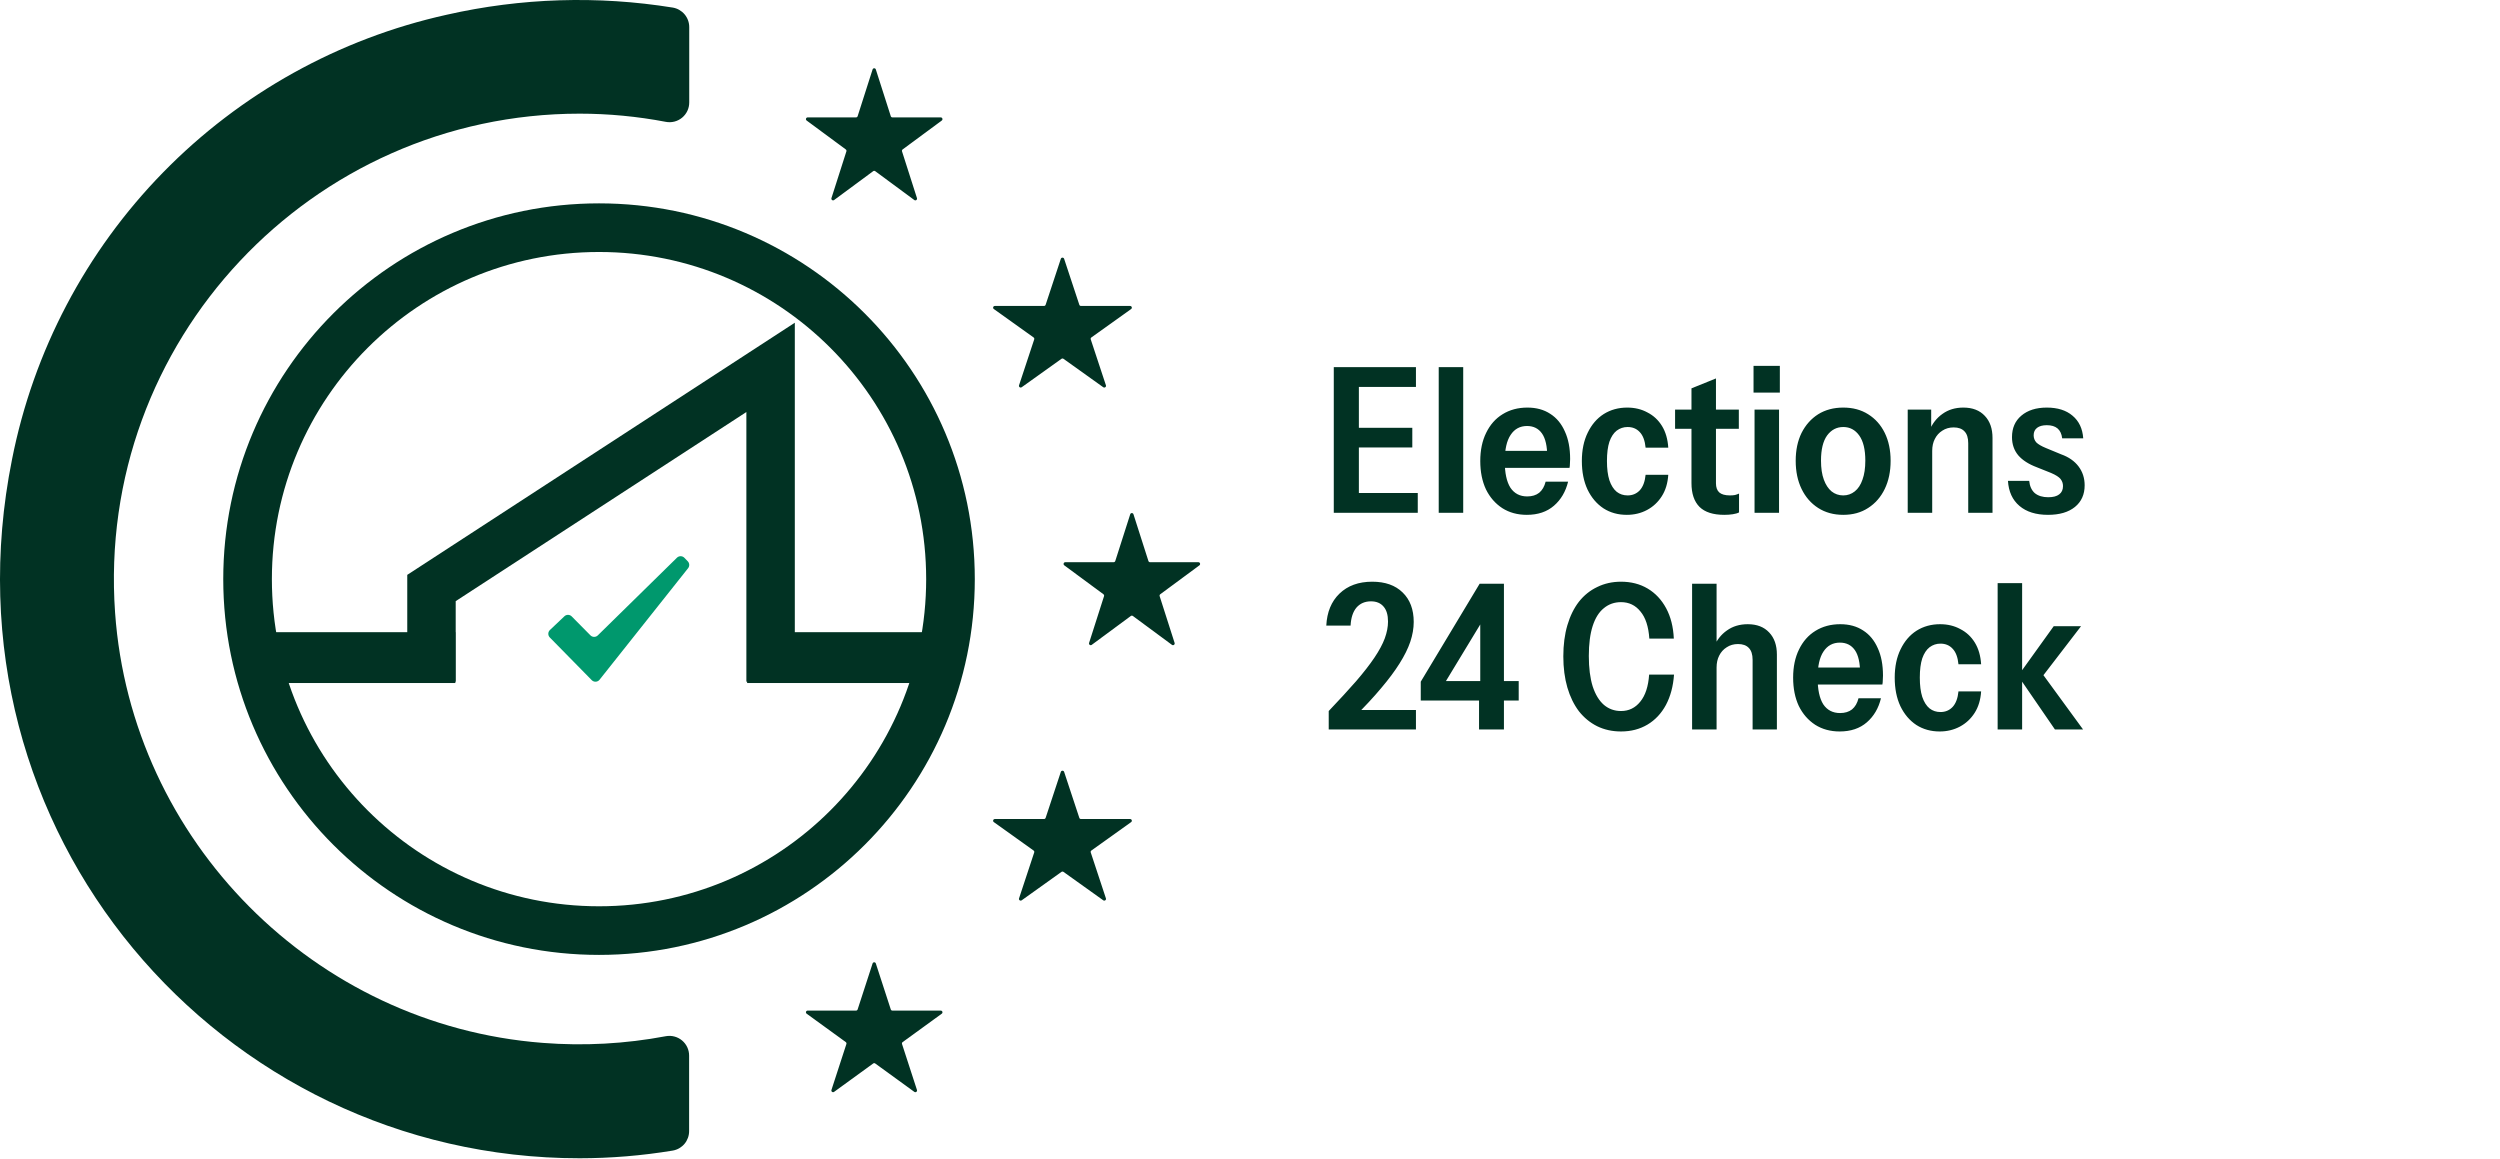
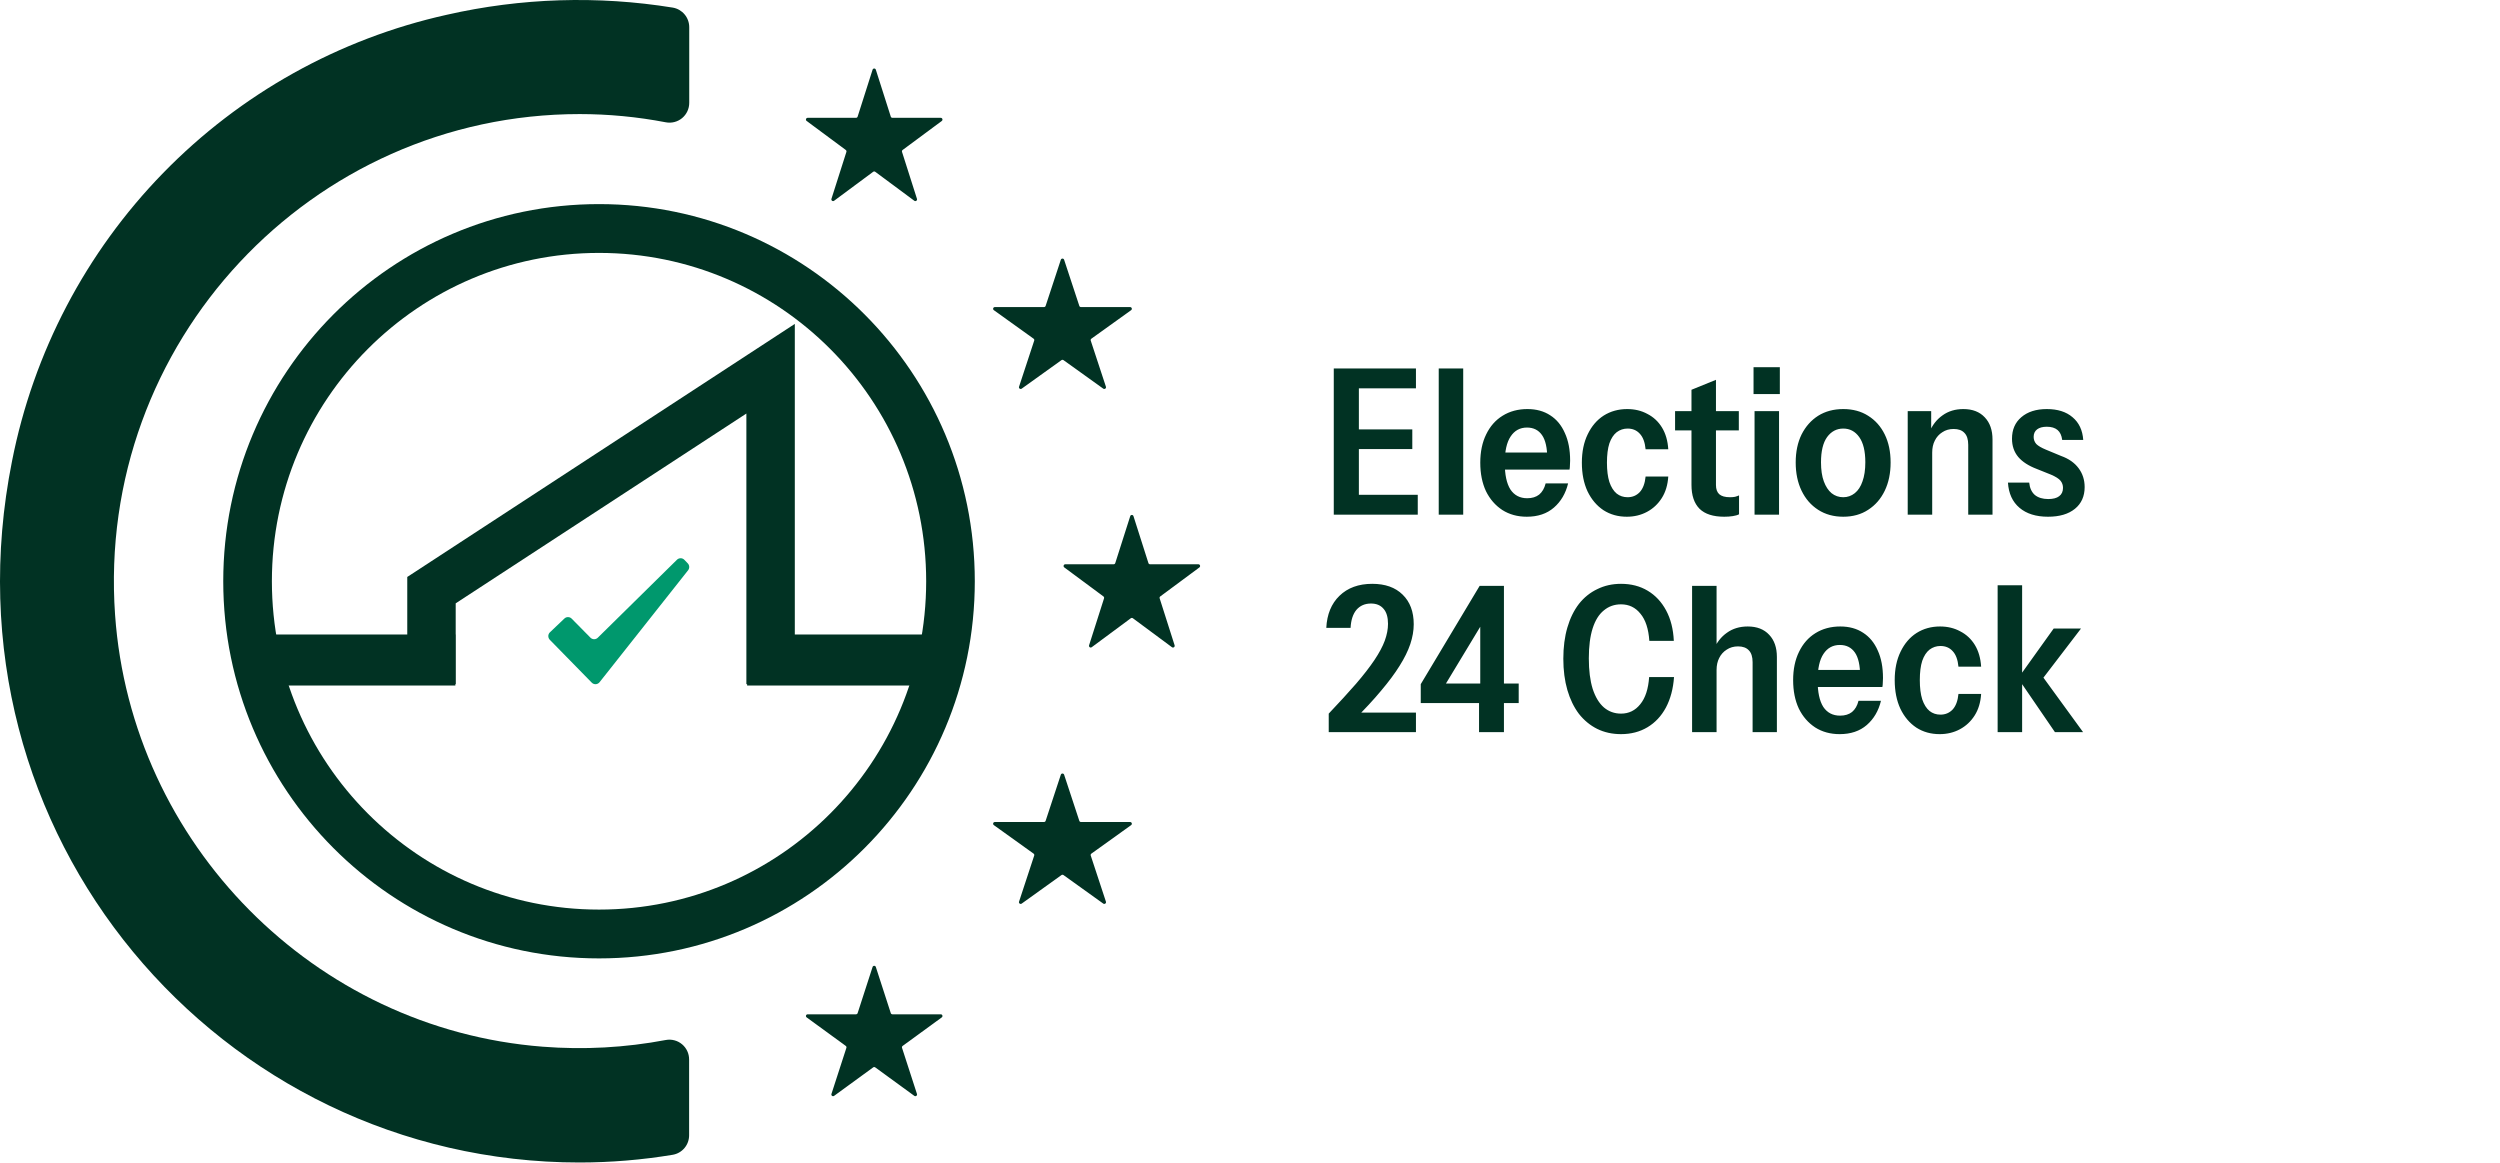
- <svg xmlns="http://www.w3.org/2000/svg" width="1131" height="524" viewBox="0 0 1131 524" fill="none">
-   <path fill-rule="evenodd" clip-rule="evenodd" d="M271 432C364.888 432 441 355.888 441 262C441 168.112 364.888 92 271 92C177.112 92 101 168.112 101 262C101 355.888 177.112 432 271 432ZM271 410C352.738 410 419 343.738 419 262C419 180.262 352.738 114 271 114C189.262 114 123 180.262 123 262C123 343.738 189.262 410 271 410Z" fill="#013223" />
-   <rect x="123" y="286" width="83" height="23" fill="#013223" />
-   <rect x="338" y="286" width="83" height="23" fill="#013223" />
-   <path d="M311.139 253.926L309.602 252.338C309.385 252.115 309.127 251.938 308.842 251.815C308.557 251.693 308.25 251.628 307.94 251.624C307.63 251.621 307.322 251.678 307.034 251.794C306.746 251.91 306.484 252.082 306.262 252.299L270.439 287.452C269.993 287.889 269.392 288.131 268.769 288.126C268.145 288.121 267.549 287.869 267.11 287.425L258.636 278.863C258.202 278.422 257.612 278.169 256.994 278.159C256.375 278.149 255.777 278.383 255.329 278.811L248.79 285.011C248.562 285.227 248.38 285.487 248.253 285.775C248.126 286.063 248.058 286.373 248.053 286.687C248.048 287.002 248.105 287.314 248.222 287.607C248.338 287.899 248.512 288.164 248.732 288.388L267.705 307.701C267.939 307.939 268.222 308.126 268.533 308.247C268.845 308.368 269.179 308.422 269.512 308.404C269.846 308.386 270.172 308.298 270.469 308.144C270.766 307.99 271.027 307.775 271.235 307.513L311.297 257.052C311.654 256.601 311.835 256.035 311.806 255.459C311.777 254.884 311.54 254.339 311.139 253.926Z" fill="#00986D" />
-   <path fill-rule="evenodd" clip-rule="evenodd" d="M206.16 271.953V308.38H184.244V260.065L359.575 146V308.38H337.659V186.404L206.16 271.953Z" fill="#013223" />
-   <path d="M301.238 468.777C282.882 472.246 264.146 473.262 245.522 471.801C142.228 463.821 59.371 380.394 52.061 277.141C43.383 154.243 141.039 51.419 262.229 51.419C275.301 51.426 288.344 52.665 301.183 55.119C302.479 55.373 303.815 55.335 305.095 55.01C306.374 54.685 307.566 54.079 308.583 53.238C309.6 52.396 310.417 51.34 310.975 50.144C311.533 48.948 311.818 47.644 311.81 46.325V12.28C311.818 10.167 311.078 8.119 309.719 6.499C308.361 4.88 306.473 3.792 304.389 3.431C270.411 -2.052 235.695 -0.955 202.131 6.661C153.324 17.474 108.728 42.261 73.796 77.992C38.863 113.723 15.109 158.848 5.437 207.851C-28.322 376.28 99.708 524 262.229 524C276.344 523.986 290.435 522.822 304.361 520.521C306.439 520.162 308.322 519.078 309.676 517.463C311.029 515.848 311.766 513.806 311.754 511.699V477.585C311.762 476.276 311.48 474.982 310.929 473.794C310.378 472.606 309.572 471.554 308.568 470.713C307.564 469.872 306.386 469.262 305.119 468.928C303.853 468.593 302.527 468.542 301.238 468.777Z" fill="#013223" />
-   <path d="M396.227 31.425L402.987 52.568C403.091 52.892 403.388 53.111 403.723 53.111H425.599C426.348 53.111 426.659 54.085 426.053 54.533L408.355 67.6C408.084 67.8 407.971 68.155 408.074 68.478L414.834 89.621C415.066 90.346 414.25 90.948 413.644 90.5L395.946 77.433C395.675 77.233 395.308 77.233 395.037 77.433L377.339 90.5C376.733 90.948 375.917 90.346 376.149 89.621L382.909 68.478C383.012 68.155 382.899 67.8 382.628 67.6L364.93 54.533C364.324 54.085 364.635 53.111 365.384 53.111H387.26C387.595 53.111 387.892 52.892 387.996 52.568L394.756 31.425C394.988 30.701 395.995 30.701 396.227 31.425Z" fill="#013223" />
-   <path d="M396.227 435.872L402.987 456.663C403.091 456.981 403.388 457.197 403.723 457.197H425.599C426.348 457.197 426.659 458.154 426.053 458.594L408.355 471.444C408.084 471.641 407.971 471.989 408.074 472.308L414.834 493.098C415.066 493.81 414.25 494.402 413.644 493.962L395.946 481.113C395.675 480.916 395.308 480.916 395.037 481.113L377.339 493.962C376.733 494.402 375.917 493.81 376.149 493.098L382.909 472.308C383.012 471.989 382.899 471.641 382.628 471.444L364.93 458.594C364.324 458.154 364.635 457.197 365.384 457.197H387.26C387.595 457.197 387.892 456.981 387.996 456.663L394.756 435.872C394.988 435.16 395.995 435.16 396.227 435.872Z" fill="#013223" />
-   <path d="M481.413 349.203L488.282 369.994C488.387 370.312 488.689 370.528 489.029 370.528H511.258C512.02 370.528 512.336 371.486 511.72 371.926L493.736 384.775C493.461 384.972 493.346 385.32 493.451 385.639L500.32 406.43C500.555 407.141 499.727 407.734 499.111 407.294L481.127 394.444C480.852 394.247 480.479 394.247 480.204 394.444L462.22 407.294C461.604 407.734 460.775 407.141 461.011 406.43L467.88 385.639C467.985 385.32 467.87 384.972 467.594 384.775L449.611 371.926C448.995 371.486 449.311 370.528 450.072 370.528H472.302C472.642 370.528 472.944 370.312 473.049 369.994L479.918 349.203C480.153 348.491 481.177 348.491 481.413 349.203Z" fill="#013223" />
-   <path d="M481.413 117.089L488.282 137.879C488.387 138.198 488.689 138.413 489.029 138.413H511.258C512.02 138.413 512.336 139.371 511.72 139.811L493.736 152.661C493.461 152.857 493.346 153.206 493.451 153.525L500.32 174.315C500.555 175.027 499.727 175.619 499.111 175.179L481.127 162.33C480.852 162.133 480.479 162.133 480.204 162.33L462.22 175.179C461.604 175.619 460.775 175.027 461.011 174.315L467.88 153.525C467.985 153.206 467.87 152.857 467.594 152.661L449.611 139.811C448.995 139.371 449.311 138.413 450.072 138.413H472.302C472.642 138.413 472.944 138.198 473.049 137.879L479.918 117.089C480.153 116.377 481.177 116.377 481.413 117.089Z" fill="#013223" />
-   <path d="M512.782 232.657L519.542 253.8C519.645 254.124 519.942 254.343 520.277 254.343H542.154C542.903 254.343 543.214 255.318 542.608 255.765L524.91 268.832C524.639 269.032 524.525 269.387 524.629 269.711L531.389 290.854C531.621 291.578 530.805 292.18 530.199 291.732L512.501 278.665C512.23 278.465 511.863 278.465 511.592 278.665L493.893 291.732C493.287 292.18 492.472 291.578 492.703 290.854L499.464 269.711C499.567 269.387 499.454 269.032 499.183 268.832L481.484 255.765C480.878 255.318 481.19 254.343 481.939 254.343H503.815C504.15 254.343 504.447 254.124 504.551 253.8L511.311 232.657C511.542 231.933 512.55 231.933 512.782 232.657Z" fill="#013223" />
-   <path d="M603.402 232V166.079H614.755V232H603.402ZM609.078 232V223.027H641.398V232H609.078ZM609.078 202.427V193.546H638.926V202.427H609.078ZM609.078 175.051V166.079H640.574V175.051H609.078ZM650.877 232V166.079H661.956V232H650.877ZM690.732 232.916C686.521 232.916 682.828 231.908 679.654 229.894C676.48 227.819 674.008 224.981 672.238 221.379C670.529 217.717 669.674 213.444 669.674 208.561C669.674 203.678 670.559 199.436 672.329 195.835C674.1 192.173 676.572 189.365 679.746 187.412C682.981 185.397 686.734 184.39 691.007 184.39C695.036 184.39 698.484 185.336 701.353 187.228C704.222 189.06 706.419 191.715 707.945 195.194C709.532 198.612 710.326 202.763 710.326 207.646C710.326 208.378 710.295 209.08 710.234 209.752C710.234 210.423 710.173 211.064 710.051 211.674H676.541V203.983H702.452L699.98 206.73C699.98 201.908 699.186 198.368 697.599 196.11C696.012 193.851 693.754 192.722 690.824 192.722C687.65 192.722 685.178 194.065 683.408 196.75C681.638 199.375 680.753 203.343 680.753 208.653C680.753 213.963 681.607 217.961 683.316 220.647C685.086 223.272 687.62 224.584 690.916 224.584C693.113 224.584 694.914 224.035 696.317 222.936C697.721 221.776 698.698 220.098 699.247 217.9H709.41C708.311 222.417 706.175 226.049 703.001 228.795C699.827 231.542 695.738 232.916 690.732 232.916ZM735.957 232.916C731.99 232.916 728.48 231.939 725.428 229.986C722.376 227.971 719.965 225.133 718.195 221.471C716.486 217.809 715.632 213.505 715.632 208.561C715.632 203.617 716.517 199.345 718.287 195.743C720.057 192.081 722.468 189.273 725.52 187.32C728.633 185.367 732.173 184.39 736.141 184.39C739.559 184.39 742.611 185.123 745.296 186.588C748.043 187.991 750.24 190.036 751.888 192.722C753.536 195.408 754.483 198.673 754.727 202.519H744.472C744.167 199.345 743.282 196.995 741.817 195.469C740.413 193.943 738.582 193.18 736.324 193.18C734.493 193.18 732.845 193.729 731.38 194.828C729.976 195.926 728.877 197.605 728.084 199.863C727.351 202.122 726.985 205.021 726.985 208.561C726.985 212.041 727.351 214.94 728.084 217.259C728.877 219.579 729.976 221.318 731.38 222.478C732.783 223.577 734.432 224.126 736.324 224.126C738.521 224.126 740.352 223.363 741.817 221.837C743.282 220.25 744.167 217.9 744.472 214.787H754.727C754.483 218.572 753.506 221.807 751.797 224.492C750.088 227.178 747.86 229.253 745.113 230.718C742.366 232.183 739.315 232.916 735.957 232.916ZM780.054 232.916C775.049 232.916 771.326 231.725 768.884 229.345C766.443 226.903 765.222 223.302 765.222 218.541V175.692L776.301 171.206V218.633C776.301 220.464 776.789 221.837 777.766 222.753C778.803 223.668 780.421 224.126 782.618 224.126C783.473 224.126 784.236 224.065 784.907 223.943C785.578 223.76 786.189 223.546 786.738 223.302V231.817C786.067 232.183 785.121 232.458 783.9 232.641C782.74 232.824 781.458 232.916 780.054 232.916ZM757.806 194.004V185.306H786.647V194.004H757.806ZM793.757 232V185.306H804.835V232H793.757ZM793.299 177.615V165.529H805.201V177.615H793.299ZM833.891 232.916C829.557 232.916 825.773 231.878 822.538 229.803C819.303 227.727 816.8 224.859 815.03 221.196C813.26 217.534 812.375 213.292 812.375 208.47C812.375 203.648 813.26 199.436 815.03 195.835C816.861 192.234 819.364 189.426 822.538 187.412C825.773 185.397 829.557 184.39 833.891 184.39C838.225 184.39 841.978 185.397 845.152 187.412C848.387 189.426 850.89 192.234 852.66 195.835C854.43 199.436 855.315 203.648 855.315 208.47C855.315 213.292 854.43 217.534 852.66 221.196C850.89 224.859 848.387 227.727 845.152 229.803C841.978 231.878 838.225 232.916 833.891 232.916ZM833.891 224.126C835.844 224.126 837.584 223.516 839.11 222.295C840.636 221.074 841.795 219.304 842.589 216.985C843.443 214.665 843.871 211.796 843.871 208.378C843.871 203.373 842.955 199.589 841.124 197.025C839.293 194.462 836.882 193.18 833.891 193.18C830.9 193.18 828.458 194.462 826.566 197.025C824.735 199.589 823.82 203.373 823.82 208.378C823.82 211.796 824.247 214.665 825.101 216.985C825.956 219.304 827.116 221.074 828.581 222.295C830.106 223.516 831.877 224.126 833.891 224.126ZM863.05 232V185.306H873.671V195.194H874.129V232H863.05ZM890.426 232V200.504C890.426 198.063 889.846 196.262 888.686 195.102C887.588 193.943 885.97 193.363 883.834 193.363C881.881 193.363 880.172 193.851 878.707 194.828C877.242 195.743 876.113 196.995 875.319 198.582C874.526 200.108 874.129 201.908 874.129 203.983L872.847 194.828C874.19 191.593 876.174 189.06 878.798 187.228C881.423 185.336 884.566 184.39 888.229 184.39C892.379 184.39 895.614 185.642 897.934 188.144C900.253 190.586 901.413 193.912 901.413 198.124V232H890.426ZM926.525 232.916C921.092 232.916 916.789 231.573 913.615 228.887C910.441 226.201 908.701 222.417 908.396 217.534H918.01C918.254 219.975 919.108 221.837 920.573 223.119C922.099 224.34 924.114 224.95 926.616 224.95C928.814 224.95 930.462 224.523 931.56 223.668C932.72 222.814 933.3 221.562 933.3 219.914C933.3 218.694 932.934 217.626 932.201 216.71C931.469 215.794 930.034 214.879 927.898 213.963L921.489 211.4C917.766 209.996 914.958 208.195 913.066 205.998C911.174 203.739 910.227 200.993 910.227 197.758C910.227 193.668 911.631 190.433 914.439 188.053C917.308 185.611 921.153 184.39 925.975 184.39C930.858 184.39 934.734 185.611 937.603 188.053C940.533 190.494 942.15 193.912 942.456 198.307H932.934C932.689 196.293 931.988 194.797 930.828 193.821C929.668 192.844 928.051 192.356 925.975 192.356C924.083 192.356 922.618 192.752 921.581 193.546C920.543 194.339 920.024 195.469 920.024 196.934C920.024 198.154 920.421 199.223 921.214 200.138C922.069 200.993 923.534 201.847 925.609 202.702L932.476 205.54C935.894 206.761 938.519 208.592 940.35 211.033C942.181 213.475 943.096 216.313 943.096 219.548C943.096 223.699 941.632 226.964 938.702 229.345C935.772 231.725 931.713 232.916 926.525 232.916ZM601.113 330V321.668C605.935 316.602 610.055 312.116 613.473 308.209C616.891 304.242 619.669 300.671 621.805 297.497C623.941 294.323 625.498 291.424 626.474 288.799C627.451 286.114 627.939 283.58 627.939 281.2C627.939 278.209 627.268 275.951 625.925 274.425C624.582 272.838 622.69 272.044 620.248 272.044C617.502 272.044 615.304 272.99 613.656 274.883C612.069 276.775 611.184 279.491 611.001 283.031H600.014C600.319 276.927 602.303 272.105 605.965 268.565C609.689 264.964 614.633 263.163 620.798 263.163C626.657 263.163 631.235 264.781 634.531 268.016C637.888 271.251 639.567 275.707 639.567 281.383C639.567 284.252 639.048 287.243 638.011 290.356C636.973 293.408 635.355 296.673 633.158 300.152C631.022 303.57 628.244 307.294 624.826 311.322C621.469 315.351 617.38 319.746 612.558 324.507L610.177 321.211H640.574V330H601.113ZM669.117 330V313.062L669.666 311.231V275.157L673.512 276.164L652.362 311.048L649.341 308.118H687.062V316.907H642.749V308.392L669.392 264.079H680.379V330H669.117ZM733.34 330.916C729.373 330.916 725.771 330.122 722.536 328.535C719.362 326.948 716.616 324.69 714.296 321.76C712.038 318.769 710.298 315.198 709.078 311.048C707.857 306.836 707.246 302.136 707.246 296.948C707.246 291.699 707.857 286.999 709.078 282.848C710.298 278.697 712.038 275.157 714.296 272.227C716.616 269.298 719.393 267.07 722.628 265.544C725.863 263.957 729.434 263.163 733.34 263.163C737.918 263.163 741.947 264.201 745.426 266.276C748.905 268.351 751.682 271.312 753.757 275.157C755.833 279.003 756.993 283.58 757.237 288.891H746.158C745.792 283.458 744.449 279.369 742.13 276.622C739.871 273.814 736.941 272.41 733.34 272.41C730.349 272.41 727.755 273.326 725.558 275.157C723.36 276.927 721.682 279.613 720.522 283.214C719.362 286.815 718.783 291.332 718.783 296.765C718.783 302.197 719.362 306.775 720.522 310.498C721.743 314.222 723.452 317.029 725.649 318.922C727.847 320.753 730.41 321.668 733.34 321.668C736.88 321.668 739.78 320.264 742.038 317.457C744.358 314.649 745.7 310.559 746.067 305.188H757.328C756.962 310.437 755.741 315.015 753.666 318.922C751.591 322.767 748.813 325.727 745.334 327.803C741.855 329.878 737.857 330.916 733.34 330.916ZM765.503 330V264.079H776.581V330H765.503ZM792.878 330V298.504C792.878 296.063 792.298 294.262 791.139 293.102C790.04 291.943 788.422 291.363 786.286 291.363C784.333 291.363 782.624 291.851 781.159 292.828C779.694 293.743 778.565 294.995 777.771 296.582C776.978 298.108 776.581 299.908 776.581 301.983L775.299 292.828C776.642 289.593 778.626 287.06 781.25 285.228C783.875 283.336 787.019 282.39 790.681 282.39C794.831 282.39 798.066 283.642 800.386 286.144C802.705 288.586 803.865 291.912 803.865 296.124V330H792.878ZM832.271 330.916C828.059 330.916 824.366 329.908 821.192 327.894C818.018 325.819 815.546 322.981 813.776 319.379C812.067 315.717 811.213 311.444 811.213 306.561C811.213 301.678 812.098 297.436 813.868 293.835C815.638 290.173 818.11 287.365 821.284 285.412C824.519 283.397 828.273 282.39 832.545 282.39C836.574 282.39 840.023 283.336 842.891 285.228C845.76 287.06 847.958 289.715 849.483 293.194C851.07 296.612 851.864 300.763 851.864 305.646C851.864 306.378 851.833 307.08 851.772 307.752C851.772 308.423 851.711 309.064 851.589 309.674H818.079V301.983H843.99L841.518 304.73C841.518 299.908 840.724 296.368 839.138 294.11C837.551 291.851 835.292 290.722 832.362 290.722C829.188 290.722 826.716 292.065 824.946 294.75C823.176 297.375 822.291 301.343 822.291 306.653C822.291 311.963 823.145 315.961 824.855 318.647C826.625 321.272 829.158 322.584 832.454 322.584C834.651 322.584 836.452 322.035 837.856 320.936C839.26 319.776 840.236 318.098 840.786 315.9H850.948C849.85 320.417 847.713 324.049 844.539 326.795C841.365 329.542 837.276 330.916 832.271 330.916ZM877.496 330.916C873.528 330.916 870.019 329.939 866.967 327.986C863.915 325.971 861.504 323.133 859.734 319.471C858.025 315.809 857.17 311.505 857.17 306.561C857.17 301.617 858.055 297.345 859.825 293.743C861.595 290.081 864.006 287.273 867.058 285.32C870.171 283.367 873.711 282.39 877.679 282.39C881.097 282.39 884.149 283.123 886.835 284.588C889.581 285.991 891.779 288.036 893.427 290.722C895.075 293.408 896.021 296.673 896.265 300.519H886.011C885.705 297.345 884.82 294.995 883.355 293.469C881.951 291.943 880.12 291.18 877.862 291.18C876.031 291.18 874.383 291.729 872.918 292.828C871.514 293.926 870.415 295.605 869.622 297.863C868.889 300.122 868.523 303.021 868.523 306.561C868.523 310.041 868.889 312.94 869.622 315.259C870.415 317.579 871.514 319.318 872.918 320.478C874.322 321.577 875.97 322.126 877.862 322.126C880.059 322.126 881.89 321.363 883.355 319.837C884.82 318.25 885.705 315.9 886.011 312.787H896.265C896.021 316.572 895.044 319.807 893.335 322.492C891.626 325.178 889.398 327.253 886.651 328.718C883.905 330.183 880.853 330.916 877.496 330.916ZM903.733 330V263.804H914.811V330H903.733ZM929.643 330L912.98 305.737L929.094 283.306H941.454L922.685 307.752L923.051 303.54L942.37 330H929.643Z" fill="#013223" />
+ <svg xmlns="http://www.w3.org/2000/svg" width="200" height="93" viewBox="0 0 200 93" fill="none">
+   <path fill-rule="evenodd" clip-rule="evenodd" d="M47.922 76.672C64.525 76.672 77.984 63.163 77.984 46.5C77.984 29.837 64.525 16.328 47.922 16.328C31.32 16.328 17.86 29.837 17.86 46.5C17.86 63.163 31.32 76.672 47.922 76.672ZM47.922 72.767C62.376 72.767 74.094 61.007 74.094 46.5C74.094 31.993 62.376 20.233 47.922 20.233C33.468 20.233 21.751 31.993 21.751 46.5C21.751 61.007 33.468 72.767 47.922 72.767Z" fill="#013223" />
+   <path d="M36.428 50.76H21.751V54.842H36.428V50.76Z" fill="#013223" />
+   <path d="M74.447 50.76H59.77V54.842H74.447V50.76Z" fill="#013223" />
+   <path d="M55.02 45.067L54.748 44.785C54.71 44.745 54.664 44.714 54.614 44.692C54.564 44.67 54.509 44.659 54.455 44.658C54.4 44.658 54.345 44.668 54.294 44.688C54.243 44.709 54.197 44.739 54.158 44.778L47.823 51.017C47.744 51.095 47.638 51.138 47.528 51.137C47.417 51.136 47.312 51.091 47.234 51.012L45.736 49.493C45.659 49.414 45.555 49.37 45.445 49.368C45.336 49.366 45.23 49.407 45.151 49.483L43.995 50.584C43.954 50.622 43.922 50.668 43.9 50.719C43.877 50.77 43.865 50.825 43.864 50.881C43.864 50.937 43.874 50.992 43.894 51.044C43.915 51.096 43.946 51.143 43.984 51.183L47.34 54.611C47.381 54.653 47.431 54.686 47.486 54.708C47.541 54.729 47.6 54.739 47.659 54.736C47.718 54.732 47.776 54.717 47.828 54.689C47.881 54.662 47.927 54.624 47.964 54.578L55.048 45.622C55.111 45.541 55.143 45.441 55.138 45.339C55.133 45.237 55.091 45.14 55.02 45.067Z" fill="#00986D" />
+   <path fill-rule="evenodd" clip-rule="evenodd" d="M36.456 48.266V54.731H32.581V46.157L63.585 25.912V54.731H59.71V33.083L36.456 48.266Z" fill="#013223" />
+   <path d="M53.269 83.199C50.023 83.815 46.71 83.995 43.417 83.736C25.151 82.319 10.499 67.513 9.206 49.187C7.672 27.375 24.941 9.126 46.371 9.126C48.683 9.127 50.989 9.347 53.26 9.783C53.489 9.828 53.725 9.821 53.951 9.763C54.178 9.705 54.388 9.598 54.568 9.449C54.748 9.299 54.892 9.112 54.991 8.9C55.09 8.687 55.14 8.456 55.139 8.222V2.179C55.14 1.804 55.009 1.441 54.769 1.154C54.529 0.866 54.195 0.673 53.827 0.609C47.818 -0.364 41.679 -0.169 35.744 1.182C27.113 3.101 19.227 7.501 13.05 13.842C6.872 20.184 2.672 28.192 0.962 36.89C-5.008 66.782 17.632 93 46.371 93C48.867 92.998 51.359 92.791 53.822 92.382C54.189 92.319 54.522 92.126 54.761 91.84C55.001 91.553 55.131 91.191 55.129 90.817V84.762C55.13 84.53 55.081 84.3 54.983 84.089C54.886 83.879 54.743 83.692 54.566 83.543C54.388 83.393 54.18 83.285 53.956 83.226C53.732 83.166 53.497 83.157 53.269 83.199Z" fill="#013223" />
+   <path d="M70.067 5.577L71.262 9.329C71.281 9.387 71.333 9.426 71.392 9.426H75.261C75.393 9.426 75.448 9.599 75.341 9.678L72.211 11.997C72.163 12.033 72.143 12.096 72.162 12.153L73.357 15.906C73.398 16.034 73.254 16.141 73.147 16.062L70.017 13.742C69.969 13.707 69.904 13.707 69.856 13.742L66.727 16.062C66.619 16.141 66.475 16.034 66.516 15.906L67.712 12.153C67.73 12.096 67.71 12.033 67.662 11.997L64.532 9.678C64.425 9.599 64.48 9.426 64.613 9.426H68.481C68.54 9.426 68.593 9.387 68.611 9.329L69.806 5.577C69.848 5.448 70.026 5.448 70.067 5.577Z" fill="#013223" />
+   <path d="M70.067 77.359L71.262 81.049C71.281 81.106 71.333 81.144 71.392 81.144H75.261C75.393 81.144 75.448 81.314 75.341 81.392L72.211 83.673C72.163 83.708 72.143 83.769 72.162 83.826L73.357 87.516C73.398 87.642 73.254 87.747 73.147 87.669L70.017 85.389C69.969 85.354 69.904 85.354 69.856 85.389L66.727 87.669C66.619 87.747 66.475 87.642 66.516 87.516L67.712 83.826C67.73 83.769 67.71 83.708 67.662 83.673L64.532 81.392C64.425 81.314 64.48 81.144 64.613 81.144H68.481C68.54 81.144 68.593 81.106 68.611 81.049L69.806 77.359C69.848 77.233 70.026 77.233 70.067 77.359Z" fill="#013223" />
+   <path d="M85.13 61.977L86.345 65.667C86.364 65.723 86.417 65.761 86.477 65.761H90.408C90.543 65.761 90.599 65.931 90.49 66.01L87.31 68.29C87.261 68.325 87.241 68.387 87.259 68.443L88.474 72.133C88.516 72.26 88.369 72.365 88.26 72.287L85.08 70.006C85.031 69.971 84.965 69.971 84.917 70.006L81.737 72.287C81.628 72.365 81.481 72.26 81.523 72.133L82.737 68.443C82.756 68.387 82.736 68.325 82.687 68.29L79.507 66.01C79.398 65.931 79.454 65.761 79.588 65.761H83.519C83.579 65.761 83.633 65.723 83.651 65.667L84.866 61.977C84.908 61.85 85.089 61.85 85.13 61.977Z" fill="#013223" />
+   <path d="M85.13 20.781L86.345 24.471C86.364 24.528 86.417 24.566 86.477 24.566H90.408C90.543 24.566 90.599 24.736 90.49 24.814L87.31 27.095C87.261 27.129 87.241 27.191 87.259 27.248L88.474 30.938C88.516 31.064 88.369 31.169 88.26 31.091L85.08 28.811C85.031 28.776 84.965 28.776 84.917 28.811L81.737 31.091C81.628 31.169 81.481 31.064 81.523 30.938L82.737 27.248C82.756 27.191 82.736 27.129 82.687 27.095L79.507 24.814C79.398 24.736 79.454 24.566 79.588 24.566H83.519C83.579 24.566 83.633 24.528 83.651 24.471L84.866 20.781C84.908 20.655 85.089 20.655 85.13 20.781Z" fill="#013223" />
+   <path d="M90.678 41.293L91.873 45.045C91.891 45.103 91.944 45.142 92.003 45.142H95.872C96.004 45.142 96.059 45.315 95.952 45.394L92.822 47.713C92.774 47.748 92.754 47.812 92.773 47.869L93.968 51.621C94.009 51.75 93.865 51.857 93.757 51.777L90.628 49.458C90.58 49.423 90.515 49.423 90.467 49.458L87.337 51.777C87.23 51.857 87.086 51.75 87.127 51.621L88.323 47.869C88.341 47.812 88.321 47.748 88.273 47.713L85.143 45.394C85.036 45.315 85.091 45.142 85.224 45.142H89.092C89.151 45.142 89.204 45.103 89.222 45.045L90.418 41.293C90.458 41.164 90.637 41.164 90.678 41.293Z" fill="#013223" />
+   <path d="M106.702 41.175V29.476H108.71V41.175H106.702ZM107.706 41.175V39.583H113.421V41.175H107.706ZM107.706 35.927V34.35H112.984V35.927H107.706ZM107.706 31.068V29.476H113.276V31.068H107.706ZM115.098 41.175V29.476H117.057V41.175H115.098ZM122.145 41.338C121.401 41.338 120.748 41.159 120.186 40.801C119.625 40.433 119.188 39.929 118.875 39.29C118.573 38.64 118.422 37.882 118.422 37.015C118.422 36.149 118.578 35.396 118.891 34.757C119.204 34.107 119.641 33.608 120.203 33.262C120.775 32.904 121.438 32.725 122.194 32.725C122.906 32.725 123.516 32.893 124.024 33.229C124.531 33.554 124.919 34.025 125.189 34.643C125.47 35.249 125.61 35.986 125.61 36.853C125.61 36.983 125.605 37.107 125.594 37.227C125.594 37.346 125.583 37.459 125.562 37.568H119.636V36.203H124.218L123.781 36.69C123.781 35.834 123.64 35.206 123.36 34.806C123.079 34.404 122.68 34.204 122.162 34.204C121.6 34.204 121.163 34.443 120.85 34.919C120.537 35.385 120.381 36.089 120.381 37.032C120.381 37.974 120.532 38.684 120.834 39.16C121.147 39.626 121.595 39.859 122.178 39.859C122.566 39.859 122.885 39.762 123.133 39.567C123.381 39.361 123.554 39.063 123.651 38.673H125.448C125.254 39.474 124.876 40.119 124.315 40.606C123.754 41.094 123.031 41.338 122.145 41.338ZM130.143 41.338C129.441 41.338 128.821 41.164 128.281 40.818C127.741 40.46 127.315 39.956 127.002 39.307C126.7 38.657 126.549 37.893 126.549 37.015C126.549 36.138 126.705 35.38 127.018 34.74C127.331 34.09 127.757 33.592 128.297 33.245C128.848 32.899 129.474 32.725 130.175 32.725C130.78 32.725 131.319 32.855 131.794 33.115C132.28 33.364 132.668 33.727 132.96 34.204C133.251 34.681 133.419 35.26 133.462 35.943H131.648C131.595 35.38 131.438 34.962 131.179 34.692C130.931 34.421 130.607 34.285 130.208 34.285C129.884 34.285 129.592 34.383 129.333 34.578C129.085 34.773 128.891 35.071 128.75 35.472C128.621 35.873 128.556 36.387 128.556 37.015C128.556 37.633 128.621 38.147 128.75 38.559C128.891 38.971 129.085 39.279 129.333 39.485C129.581 39.68 129.873 39.778 130.208 39.778C130.596 39.778 130.92 39.642 131.179 39.371C131.438 39.09 131.595 38.673 131.648 38.12H133.462C133.419 38.792 133.246 39.366 132.944 39.843C132.642 40.319 132.248 40.688 131.762 40.948C131.276 41.208 130.737 41.338 130.143 41.338ZM137.941 41.338C137.056 41.338 136.397 41.127 135.965 40.704C135.534 40.271 135.318 39.632 135.318 38.786V31.182L137.277 30.386V38.803C137.277 39.128 137.363 39.371 137.536 39.534C137.719 39.697 138.005 39.778 138.394 39.778C138.545 39.778 138.68 39.767 138.799 39.745C138.917 39.713 139.025 39.675 139.123 39.632V41.143C139.004 41.208 138.837 41.257 138.621 41.289C138.416 41.322 138.189 41.338 137.941 41.338ZM134.006 34.432V32.888H139.106V34.432H134.006ZM140.364 41.175V32.888H142.323V41.175H140.364ZM140.283 31.523V29.378H142.387V31.523H140.283ZM147.461 41.338C146.694 41.338 146.025 41.154 145.453 40.785C144.881 40.417 144.439 39.908 144.126 39.258C143.813 38.608 143.656 37.855 143.656 36.999C143.656 36.143 143.813 35.396 144.126 34.757C144.449 34.118 144.892 33.619 145.453 33.262C146.025 32.904 146.694 32.725 147.461 32.725C148.227 32.725 148.891 32.904 149.452 33.262C150.024 33.619 150.467 34.118 150.78 34.757C151.093 35.396 151.249 36.143 151.249 36.999C151.249 37.855 151.093 38.608 150.78 39.258C150.467 39.908 150.024 40.417 149.452 40.785C148.891 41.154 148.227 41.338 147.461 41.338ZM147.461 39.778C147.806 39.778 148.114 39.669 148.384 39.453C148.654 39.236 148.859 38.922 148.999 38.51C149.15 38.099 149.226 37.589 149.226 36.983C149.226 36.094 149.064 35.423 148.74 34.968C148.416 34.513 147.99 34.285 147.461 34.285C146.932 34.285 146.5 34.513 146.166 34.968C145.842 35.423 145.68 36.094 145.68 36.983C145.68 37.589 145.755 38.099 145.906 38.51C146.058 38.922 146.263 39.236 146.522 39.453C146.792 39.669 147.105 39.778 147.461 39.778ZM152.617 41.175V32.888H154.495V34.643H154.576V41.175H152.617ZM157.458 41.175V35.585C157.458 35.152 157.356 34.833 157.15 34.627C156.956 34.421 156.67 34.318 156.292 34.318C155.947 34.318 155.645 34.404 155.386 34.578C155.127 34.74 154.927 34.962 154.787 35.244C154.647 35.515 154.576 35.834 154.576 36.203L154.35 34.578C154.587 34.004 154.938 33.554 155.402 33.229C155.866 32.893 156.422 32.725 157.07 32.725C157.804 32.725 158.376 32.948 158.786 33.392C159.196 33.825 159.401 34.415 159.401 35.163V41.175H157.458ZM163.842 41.338C162.881 41.338 162.12 41.099 161.559 40.623C160.998 40.146 160.69 39.474 160.636 38.608H162.336C162.379 39.041 162.53 39.371 162.789 39.599C163.059 39.816 163.415 39.924 163.858 39.924C164.247 39.924 164.538 39.848 164.732 39.697C164.937 39.545 165.04 39.323 165.04 39.03C165.04 38.814 164.975 38.624 164.845 38.462C164.716 38.299 164.462 38.137 164.085 37.974L162.951 37.519C162.293 37.27 161.796 36.95 161.462 36.56C161.127 36.16 160.96 35.672 160.96 35.098C160.96 34.372 161.208 33.798 161.705 33.376C162.212 32.942 162.892 32.725 163.744 32.725C164.608 32.725 165.293 32.942 165.801 33.376C166.319 33.809 166.605 34.415 166.659 35.195H164.975C164.932 34.838 164.808 34.572 164.603 34.399C164.398 34.226 164.112 34.139 163.744 34.139C163.41 34.139 163.151 34.209 162.967 34.35C162.784 34.491 162.692 34.692 162.692 34.952C162.692 35.168 162.762 35.358 162.903 35.52C163.054 35.672 163.313 35.824 163.68 35.975L164.894 36.479C165.499 36.696 165.963 37.021 166.286 37.454C166.61 37.887 166.772 38.391 166.772 38.965C166.772 39.702 166.513 40.282 165.995 40.704C165.477 41.127 164.759 41.338 163.842 41.338ZM106.298 58.568V57.09C107.15 56.191 107.879 55.394 108.483 54.701C109.088 53.997 109.579 53.363 109.957 52.8C110.334 52.236 110.61 51.722 110.782 51.256C110.955 50.779 111.041 50.33 111.041 49.907C111.041 49.377 110.923 48.976 110.685 48.705C110.448 48.423 110.113 48.282 109.681 48.282C109.196 48.282 108.807 48.45 108.516 48.786C108.235 49.122 108.079 49.604 108.046 50.232H106.103C106.157 49.149 106.508 48.293 107.156 47.665C107.814 47.026 108.688 46.706 109.779 46.706C110.815 46.706 111.624 46.993 112.207 47.567C112.801 48.142 113.098 48.932 113.098 49.94C113.098 50.449 113.006 50.98 112.822 51.532C112.639 52.074 112.353 52.654 111.964 53.271C111.587 53.878 111.095 54.538 110.491 55.253C109.897 55.968 109.174 56.748 108.321 57.593L107.9 57.008H113.276V58.568H106.298ZM118.323 58.568V55.562L118.42 55.237V48.835L119.1 49.014L115.36 55.205L114.826 54.685H121.496V56.245H113.66V54.733L118.372 46.869H120.315V58.568H118.323ZM129.68 58.731C128.978 58.731 128.341 58.59 127.769 58.308C127.208 58.027 126.723 57.626 126.312 57.106C125.913 56.575 125.605 55.941 125.39 55.205C125.174 54.457 125.066 53.623 125.066 52.702C125.066 51.771 125.174 50.937 125.39 50.2C125.605 49.463 125.913 48.835 126.312 48.315C126.723 47.795 127.214 47.4 127.786 47.129C128.358 46.847 128.989 46.706 129.68 46.706C130.489 46.706 131.202 46.89 131.817 47.259C132.432 47.627 132.923 48.152 133.29 48.835C133.657 49.517 133.863 50.33 133.906 51.272H131.947C131.882 50.308 131.644 49.582 131.234 49.095C130.835 48.596 130.317 48.347 129.68 48.347C129.151 48.347 128.692 48.51 128.304 48.835C127.915 49.149 127.618 49.626 127.413 50.265C127.208 50.904 127.106 51.706 127.106 52.67C127.106 53.634 127.208 54.446 127.413 55.107C127.629 55.768 127.931 56.266 128.32 56.602C128.709 56.927 129.162 57.09 129.68 57.09C130.306 57.09 130.819 56.84 131.218 56.342C131.628 55.844 131.866 55.118 131.931 54.165H133.922C133.857 55.096 133.641 55.909 133.274 56.602C132.907 57.285 132.416 57.81 131.801 58.178C131.186 58.547 130.479 58.731 129.68 58.731ZM135.367 58.568V46.869H137.326V58.568H135.367ZM140.208 58.568V52.978C140.208 52.545 140.106 52.226 139.901 52.02C139.706 51.814 139.42 51.711 139.043 51.711C138.697 51.711 138.395 51.798 138.136 51.971C137.877 52.133 137.677 52.356 137.537 52.637C137.397 52.908 137.326 53.228 137.326 53.596L137.1 51.971C137.337 51.397 137.688 50.947 138.152 50.622C138.616 50.286 139.172 50.118 139.82 50.118C140.554 50.118 141.126 50.341 141.536 50.785C141.946 51.218 142.151 51.809 142.151 52.556V58.568H140.208ZM147.174 58.731C146.43 58.731 145.776 58.552 145.215 58.195C144.654 57.826 144.217 57.323 143.904 56.683C143.602 56.033 143.451 55.275 143.451 54.408C143.451 53.542 143.607 52.789 143.92 52.15C144.233 51.5 144.67 51.002 145.231 50.655C145.804 50.297 146.467 50.118 147.223 50.118C147.935 50.118 148.545 50.286 149.052 50.622C149.56 50.947 149.948 51.419 150.218 52.036C150.499 52.643 150.639 53.379 150.639 54.246C150.639 54.376 150.634 54.501 150.623 54.62C150.623 54.739 150.612 54.853 150.59 54.961H144.665V53.596H149.247L148.81 54.084C148.81 53.228 148.669 52.599 148.389 52.199C148.108 51.798 147.709 51.597 147.19 51.597C146.629 51.597 146.192 51.836 145.879 52.312C145.566 52.778 145.41 53.482 145.41 54.425C145.41 55.367 145.561 56.077 145.863 56.553C146.176 57.019 146.624 57.252 147.207 57.252C147.595 57.252 147.914 57.155 148.162 56.96C148.41 56.754 148.583 56.456 148.68 56.066H150.477C150.283 56.868 149.905 57.512 149.344 58C148.782 58.487 148.059 58.731 147.174 58.731ZM155.172 58.731C154.47 58.731 153.85 58.558 153.31 58.211C152.77 57.853 152.344 57.35 152.031 56.7C151.729 56.05 151.577 55.286 151.577 54.408C151.577 53.531 151.734 52.773 152.047 52.133C152.36 51.483 152.786 50.985 153.326 50.639C153.876 50.292 154.502 50.118 155.204 50.118C155.808 50.118 156.348 50.249 156.823 50.509C157.309 50.758 157.697 51.121 157.989 51.597C158.28 52.074 158.448 52.654 158.491 53.336H156.677C156.623 52.773 156.467 52.356 156.208 52.085C155.96 51.814 155.636 51.679 155.236 51.679C154.913 51.679 154.621 51.776 154.362 51.971C154.114 52.166 153.92 52.464 153.779 52.865C153.65 53.266 153.585 53.78 153.585 54.408C153.585 55.026 153.65 55.541 153.779 55.952C153.92 56.364 154.114 56.672 154.362 56.878C154.61 57.074 154.902 57.171 155.236 57.171C155.625 57.171 155.949 57.035 156.208 56.765C156.467 56.483 156.623 56.066 156.677 55.513H158.491C158.448 56.185 158.275 56.759 157.973 57.236C157.67 57.713 157.276 58.081 156.791 58.341C156.305 58.601 155.765 58.731 155.172 58.731ZM159.811 58.568V46.82H161.77V58.568H159.811ZM164.393 58.568L161.447 54.262L164.296 50.281H166.482L163.163 54.62L163.227 53.872L166.644 58.568H164.393Z" fill="#013223" />
</svg>
